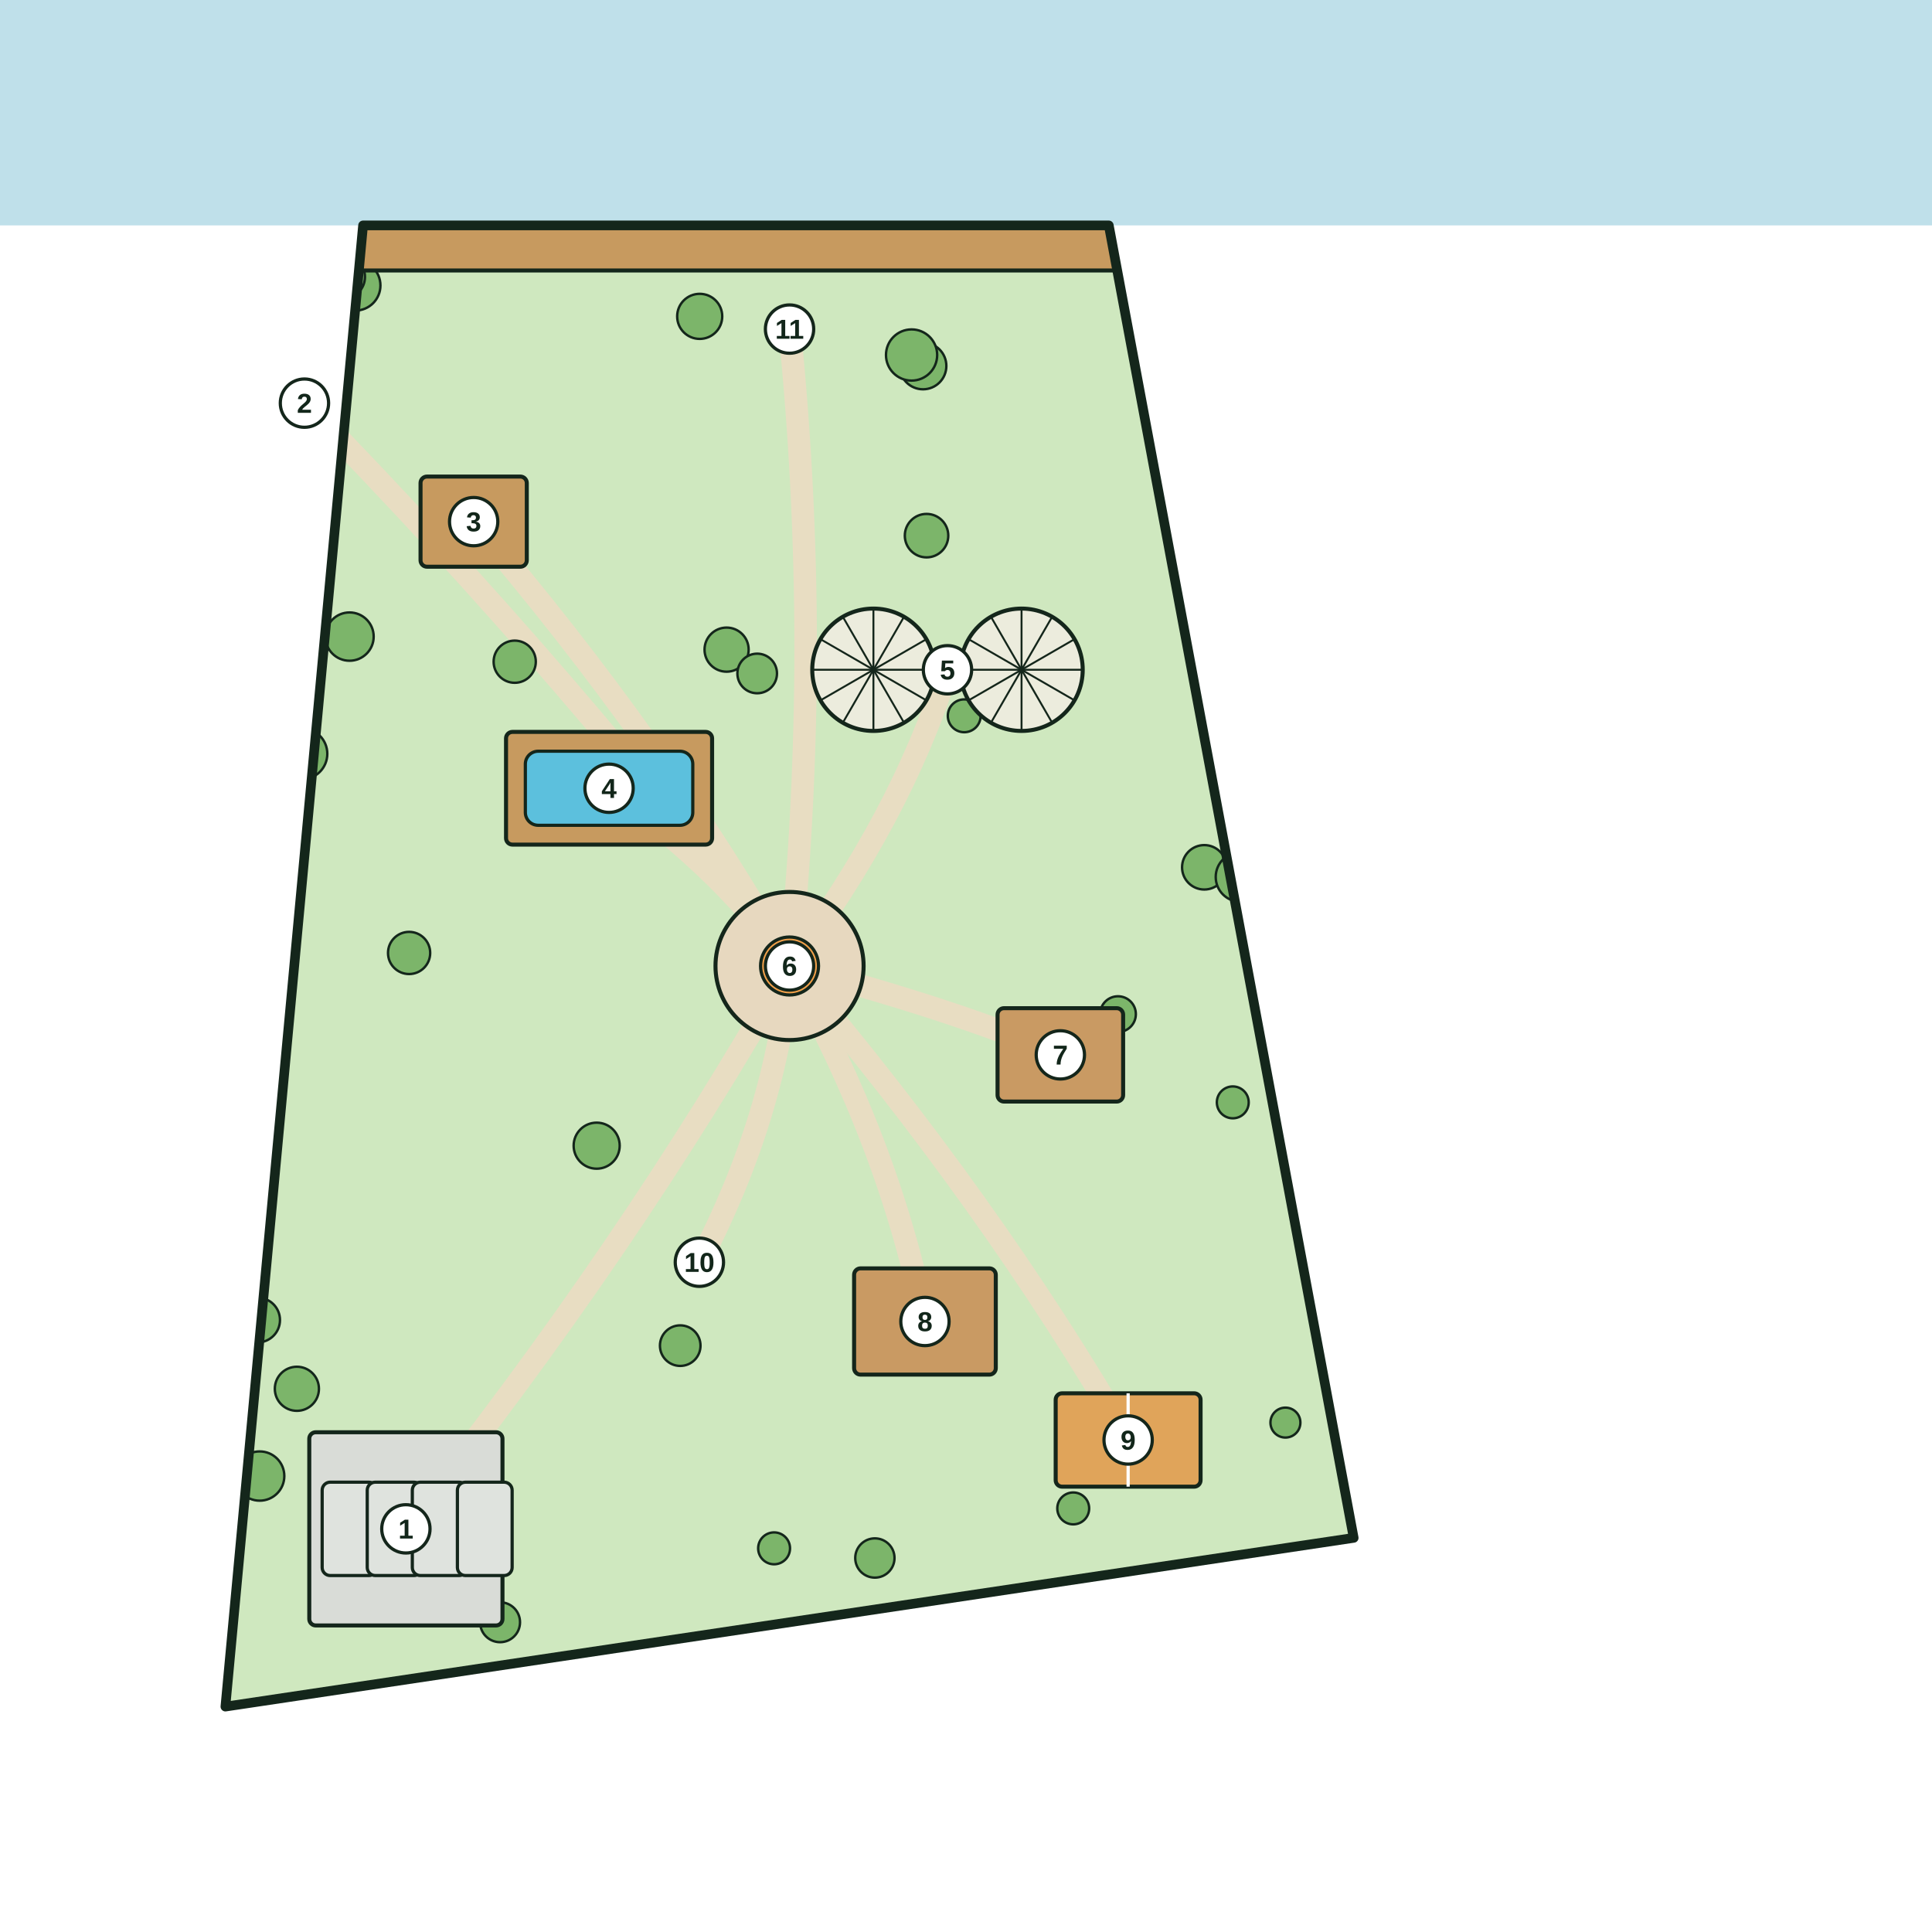
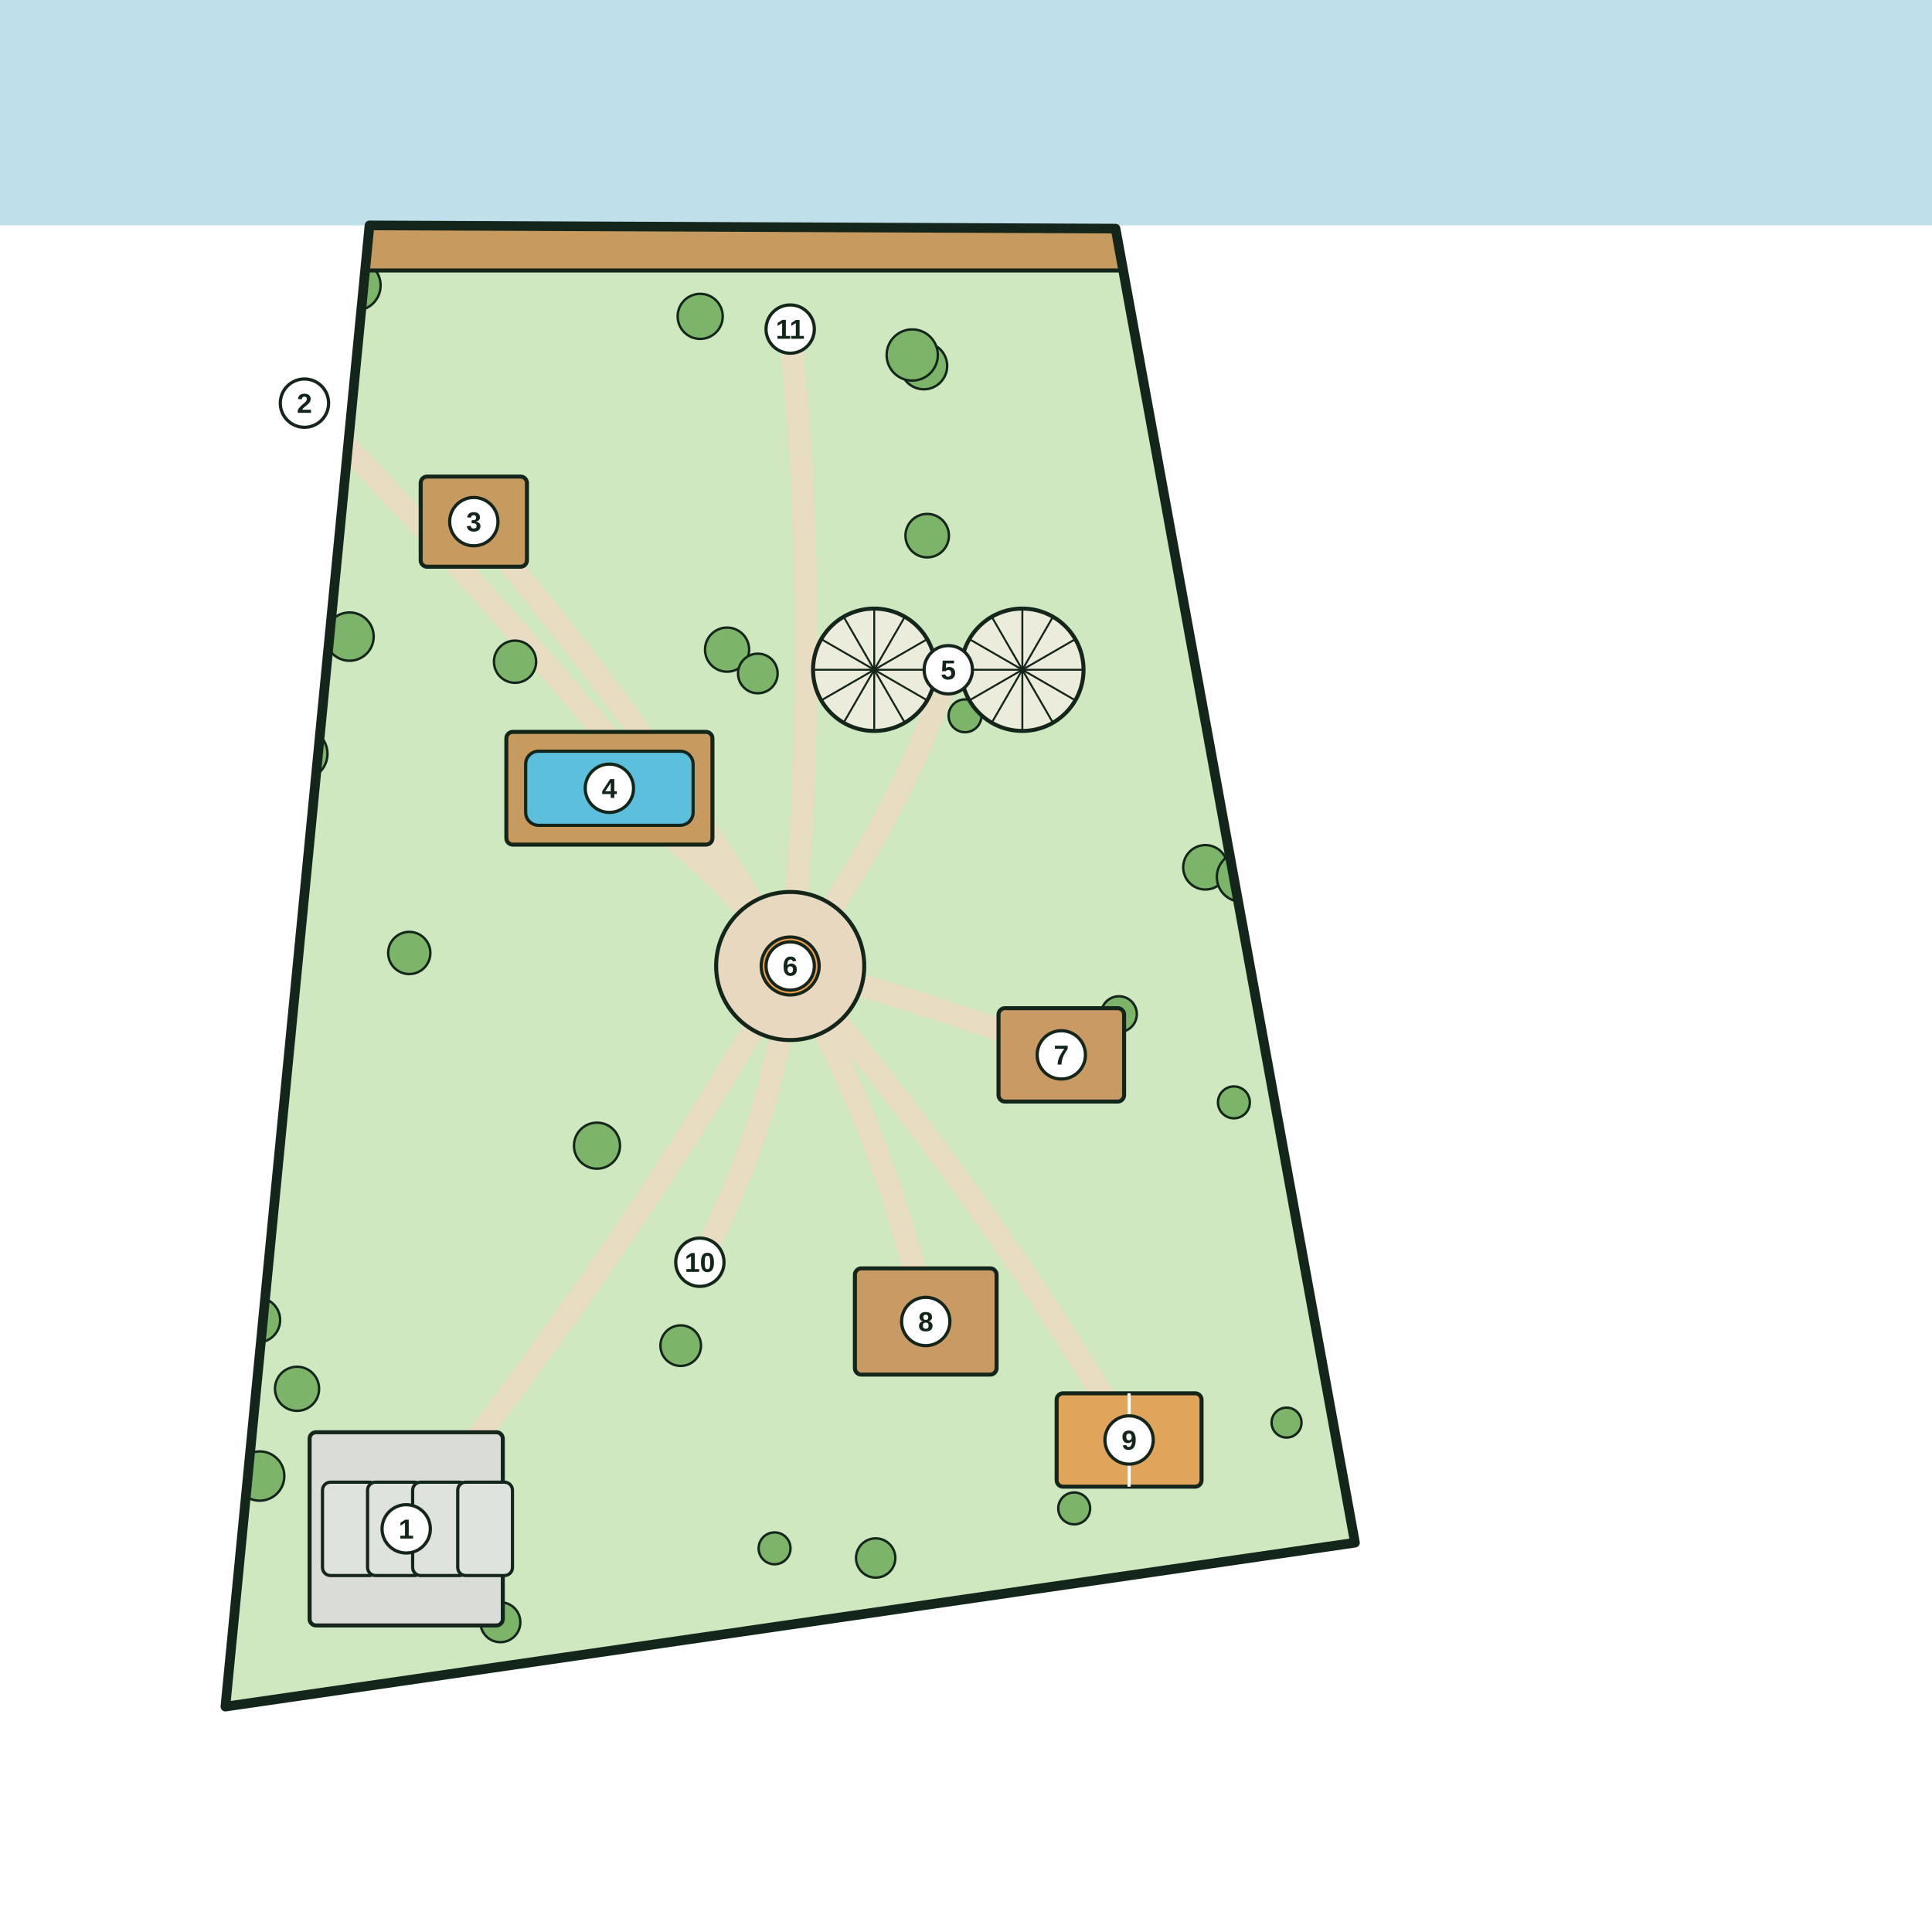
<svg xmlns="http://www.w3.org/2000/svg" width="1200" height="1200" viewBox="0 0 1200 1200" font-family="Arial, sans-serif">
  <rect width="1200" height="1200" fill="#ffffff" />
  <rect x="0" y="0" width="1200" height="140" fill="#bfe0ea" />
  <clipPath id="lot">
-     <polygon points="225.5,140.0 688.7,140.0 840.8,955.2 140.0,1060.0" />
+     <polygon points="229.5,140.0 692.9,142.0 841.6,958.2 140.0,1060.0" />
  </clipPath>
-   <polygon points="225.5,140.0 688.7,140.0 840.8,955.2 140.0,1060.0" fill="#cfe8bf" />
+   <polygon points="229.5,140.0 692.9,142.0 841.6,958.2 140.0,1060.0" fill="#cfe8bf" />
  <g clip-path="url(#lot)">
-     <path d="M490.4,600.0 Q391.3,774.8 252.1,949.6" stroke="#e8ddc2" stroke-width="14" fill="none" stroke-linecap="round" />
-     <path d="M490.4,600.0 Q359.7,425.2 189.1,250.4" stroke="#e8ddc2" stroke-width="14" fill="none" stroke-linecap="round" />
-     <path d="M490.4,600.0 Q412.3,462.0 294.2,324.0" stroke="#e8ddc2" stroke-width="14" fill="none" stroke-linecap="round" />
-     <path d="M490.4,600.0 Q454.4,544.8 378.3,489.6" stroke="#e8ddc2" stroke-width="14" fill="none" stroke-linecap="round" />
-     <path d="M490.4,600.0 Q559.5,508.0 588.5,416.0" stroke="#e8ddc2" stroke-width="14" fill="none" stroke-linecap="round" />
-     <path d="M490.4,600.0 Q510.4,600.0 490.4,600.0" stroke="#e8ddc2" stroke-width="14" fill="none" stroke-linecap="round" />
-     <path d="M490.4,600.0 Q594.5,627.6 658.6,655.2" stroke="#e8ddc2" stroke-width="14" fill="none" stroke-linecap="round" />
-     <path d="M490.4,600.0 Q552.5,710.4 574.5,820.8" stroke="#e8ddc2" stroke-width="14" fill="none" stroke-linecap="round" />
-     <path d="M490.4,600.0 Q615.5,747.2 700.7,894.4" stroke="#e8ddc2" stroke-width="14" fill="none" stroke-linecap="round" />
-     <path d="M490.4,600.0 Q482.4,692.0 434.4,784.0" stroke="#e8ddc2" stroke-width="14" fill="none" stroke-linecap="round" />
-     <path d="M490.4,600.0 Q510.4,402.2 490.4,204.4" stroke="#e8ddc2" stroke-width="14" fill="none" stroke-linecap="round" />
-     <circle cx="817.0" cy="545.0" r="12.3" fill="#7cb56a" stroke="#14261b" stroke-width="1.5" />
-     <circle cx="187.4" cy="468.2" r="15.9" fill="#7cb56a" stroke="#14261b" stroke-width="1.5" />
-     <circle cx="791.5" cy="547.6" r="11.7" fill="#7cb56a" stroke="#14261b" stroke-width="1.5" />
+     <path d="M490.8,600.0 Q391.5,774.8 252.3,949.6" stroke="#e8ddc2" stroke-width="14" fill="none" stroke-linecap="round" />
+     <path d="M490.8,600.0 Q359.9,425.2 189.1,250.4" stroke="#e8ddc2" stroke-width="14" fill="none" stroke-linecap="round" />
+     <path d="M490.8,600.0 Q412.6,462.0 294.3,324.0" stroke="#e8ddc2" stroke-width="14" fill="none" stroke-linecap="round" />
+     <path d="M490.8,600.0 Q454.7,544.8 378.5,489.6" stroke="#e8ddc2" stroke-width="14" fill="none" stroke-linecap="round" />
+     <path d="M490.8,600.0 Q559.9,508.0 589.0,416.0" stroke="#e8ddc2" stroke-width="14" fill="none" stroke-linecap="round" />
+     <path d="M490.8,600.0 Q510.8,600.0 490.8,600.0" stroke="#e8ddc2" stroke-width="14" fill="none" stroke-linecap="round" />
+     <path d="M490.8,600.0 Q595.0,627.6 659.2,655.2" stroke="#e8ddc2" stroke-width="14" fill="none" stroke-linecap="round" />
+     <path d="M490.8,600.0 Q552.9,710.4 575.0,820.8" stroke="#e8ddc2" stroke-width="14" fill="none" stroke-linecap="round" />
+     <path d="M490.8,600.0 Q616.0,747.2 701.3,894.4" stroke="#e8ddc2" stroke-width="14" fill="none" stroke-linecap="round" />
+     <path d="M490.8,600.0 Q482.7,692.0 434.7,784.0" stroke="#e8ddc2" stroke-width="14" fill="none" stroke-linecap="round" />
+     <path d="M490.8,600.0 Q510.8,402.2 490.8,204.4" stroke="#e8ddc2" stroke-width="14" fill="none" stroke-linecap="round" />
+     <circle cx="817.7" cy="545.0" r="12.3" fill="#7cb56a" stroke="#14261b" stroke-width="1.5" />
+     <circle cx="187.5" cy="468.2" r="15.9" fill="#7cb56a" stroke="#14261b" stroke-width="1.5" />
+     <circle cx="792.2" cy="547.6" r="11.7" fill="#7cb56a" stroke="#14261b" stroke-width="1.5" />
    <circle cx="161.3" cy="916.8" r="15.3" fill="#7cb56a" stroke="#14261b" stroke-width="1.5" />
-     <circle cx="451.3" cy="403.5" r="13.7" fill="#7cb56a" stroke="#14261b" stroke-width="1.5" />
-     <circle cx="184.4" cy="862.6" r="13.7" fill="#7cb56a" stroke="#14261b" stroke-width="1.5" />
-     <circle cx="273.2" cy="935.7" r="12.5" fill="#7cb56a" stroke="#14261b" stroke-width="1.5" />
-     <circle cx="588.6" cy="1055.2" r="13.7" fill="#7cb56a" stroke="#14261b" stroke-width="1.5" />
-     <circle cx="548.8" cy="1059.3" r="13.0" fill="#7cb56a" stroke="#14261b" stroke-width="1.5" />
+     <circle cx="451.6" cy="403.5" r="13.7" fill="#7cb56a" stroke="#14261b" stroke-width="1.5" />
+     <circle cx="184.5" cy="862.6" r="13.7" fill="#7cb56a" stroke="#14261b" stroke-width="1.5" />
+     <circle cx="273.4" cy="935.7" r="12.5" fill="#7cb56a" stroke="#14261b" stroke-width="1.5" />
+     <circle cx="589.0" cy="1055.2" r="13.7" fill="#7cb56a" stroke="#14261b" stroke-width="1.5" />
+     <circle cx="549.3" cy="1059.3" r="13.0" fill="#7cb56a" stroke="#14261b" stroke-width="1.5" />
    <circle cx="140.7" cy="549.9" r="13.3" fill="#7cb56a" stroke="#14261b" stroke-width="1.5" />
    <circle cx="170.9" cy="233.0" r="10.3" fill="#7cb56a" stroke="#14261b" stroke-width="1.5" />
-     <circle cx="694.4" cy="629.9" r="11.1" fill="#7cb56a" stroke="#14261b" stroke-width="1.5" />
+     <circle cx="695.0" cy="629.9" r="11.1" fill="#7cb56a" stroke="#14261b" stroke-width="1.5" />
    <circle cx="160.9" cy="297.0" r="15.0" fill="#7cb56a" stroke="#14261b" stroke-width="1.5" />
-     <circle cx="254.1" cy="591.9" r="13.1" fill="#7cb56a" stroke="#14261b" stroke-width="1.5" />
-     <circle cx="310.6" cy="1007.6" r="12.4" fill="#7cb56a" stroke="#14261b" stroke-width="1.5" />
-     <circle cx="598.9" cy="444.6" r="10.2" fill="#7cb56a" stroke="#14261b" stroke-width="1.5" />
-     <circle cx="575.5" cy="332.7" r="13.5" fill="#7cb56a" stroke="#14261b" stroke-width="1.5" />
-     <circle cx="602.4" cy="1022.1" r="13.8" fill="#7cb56a" stroke="#14261b" stroke-width="1.5" />
-     <circle cx="480.8" cy="961.7" r="9.9" fill="#7cb56a" stroke="#14261b" stroke-width="1.5" />
-     <circle cx="319.7" cy="411.0" r="13.1" fill="#7cb56a" stroke="#14261b" stroke-width="1.5" />
-     <circle cx="748.0" cy="538.7" r="13.8" fill="#7cb56a" stroke="#14261b" stroke-width="1.5" />
-     <circle cx="220.7" cy="177.3" r="15.6" fill="#7cb56a" stroke="#14261b" stroke-width="1.5" />
-     <circle cx="666.6" cy="936.9" r="9.9" fill="#7cb56a" stroke="#14261b" stroke-width="1.5" />
-     <circle cx="770.5" cy="544.7" r="15.4" fill="#7cb56a" stroke="#14261b" stroke-width="1.5" />
-     <circle cx="434.6" cy="196.5" r="14.0" fill="#7cb56a" stroke="#14261b" stroke-width="1.5" />
-     <circle cx="213.2" cy="172.0" r="13.5" fill="#7cb56a" stroke="#14261b" stroke-width="1.5" />
-     <circle cx="798.4" cy="883.6" r="9.3" fill="#7cb56a" stroke="#14261b" stroke-width="1.5" />
-     <circle cx="794.3" cy="566.5" r="11.0" fill="#7cb56a" stroke="#14261b" stroke-width="1.5" />
-     <circle cx="422.5" cy="835.8" r="12.6" fill="#7cb56a" stroke="#14261b" stroke-width="1.5" />
-     <circle cx="370.6" cy="711.6" r="14.3" fill="#7cb56a" stroke="#14261b" stroke-width="1.5" />
-     <circle cx="543.4" cy="967.7" r="12.2" fill="#7cb56a" stroke="#14261b" stroke-width="1.5" />
+     <circle cx="254.2" cy="591.9" r="13.1" fill="#7cb56a" stroke="#14261b" stroke-width="1.5" />
+     <circle cx="310.8" cy="1007.6" r="12.4" fill="#7cb56a" stroke="#14261b" stroke-width="1.5" />
+     <circle cx="599.4" cy="444.6" r="10.2" fill="#7cb56a" stroke="#14261b" stroke-width="1.5" />
+     <circle cx="575.9" cy="332.7" r="13.5" fill="#7cb56a" stroke="#14261b" stroke-width="1.5" />
+     <circle cx="602.9" cy="1022.1" r="13.8" fill="#7cb56a" stroke="#14261b" stroke-width="1.5" />
+     <circle cx="481.1" cy="961.7" r="9.9" fill="#7cb56a" stroke="#14261b" stroke-width="1.5" />
+     <circle cx="319.9" cy="411.0" r="13.1" fill="#7cb56a" stroke="#14261b" stroke-width="1.5" />
+     <circle cx="748.7" cy="538.7" r="13.8" fill="#7cb56a" stroke="#14261b" stroke-width="1.5" />
+     <circle cx="220.8" cy="177.3" r="15.6" fill="#7cb56a" stroke="#14261b" stroke-width="1.5" />
+     <circle cx="667.2" cy="936.9" r="9.9" fill="#7cb56a" stroke="#14261b" stroke-width="1.5" />
+     <circle cx="771.2" cy="544.7" r="15.4" fill="#7cb56a" stroke="#14261b" stroke-width="1.5" />
+     <circle cx="434.9" cy="196.5" r="14.0" fill="#7cb56a" stroke="#14261b" stroke-width="1.5" />
+     <circle cx="213.3" cy="172.0" r="13.5" fill="#7cb56a" stroke="#14261b" stroke-width="1.5" />
+     <circle cx="799.1" cy="883.6" r="9.3" fill="#7cb56a" stroke="#14261b" stroke-width="1.5" />
+     <circle cx="795.0" cy="566.5" r="11.0" fill="#7cb56a" stroke="#14261b" stroke-width="1.5" />
+     <circle cx="422.8" cy="835.8" r="12.6" fill="#7cb56a" stroke="#14261b" stroke-width="1.5" />
+     <circle cx="370.8" cy="711.6" r="14.3" fill="#7cb56a" stroke="#14261b" stroke-width="1.5" />
+     <circle cx="543.9" cy="967.7" r="12.2" fill="#7cb56a" stroke="#14261b" stroke-width="1.5" />
    <circle cx="154.8" cy="182.6" r="9.6" fill="#7cb56a" stroke="#14261b" stroke-width="1.5" />
-     <circle cx="160.0" cy="819.9" r="13.9" fill="#7cb56a" stroke="#14261b" stroke-width="1.5" />
-     <circle cx="765.7" cy="684.7" r="9.9" fill="#7cb56a" stroke="#14261b" stroke-width="1.5" />
+     <circle cx="160.1" cy="819.9" r="13.9" fill="#7cb56a" stroke="#14261b" stroke-width="1.5" />
+     <circle cx="766.4" cy="684.7" r="9.9" fill="#7cb56a" stroke="#14261b" stroke-width="1.5" />
    <circle cx="217.1" cy="395.4" r="15.0" fill="#7cb56a" stroke="#14261b" stroke-width="1.5" />
-     <circle cx="295.4" cy="1053.3" r="13.7" fill="#7cb56a" stroke="#14261b" stroke-width="1.5" />
-     <circle cx="573.3" cy="227.3" r="14.5" fill="#7cb56a" stroke="#14261b" stroke-width="1.5" />
-     <circle cx="796.2" cy="543.6" r="13.1" fill="#7cb56a" stroke="#14261b" stroke-width="1.5" />
-     <circle cx="566.2" cy="220.5" r="15.9" fill="#7cb56a" stroke="#14261b" stroke-width="1.5" />
-     <circle cx="470.3" cy="418.3" r="12.3" fill="#7cb56a" stroke="#14261b" stroke-width="1.5" />
-     <rect x="224.1" y="138.0" width="532.6" height="30" fill="#c79a5f" stroke="#14261b" stroke-width="2.5" />
-     <rect x="192.1" y="889.6" width="120.0" height="120.0" rx="4" fill="#d9dcd7" stroke="#14261b" stroke-width="2.5" />
-     <rect x="200.1" y="920.6" width="34" height="58" rx="5" fill="#dfe3de" stroke="#14261b" stroke-width="2" />
-     <rect x="228.1" y="920.6" width="34" height="58" rx="5" fill="#dfe3de" stroke="#14261b" stroke-width="2" />
-     <rect x="256.1" y="920.6" width="34" height="58" rx="5" fill="#dfe3de" stroke="#14261b" stroke-width="2" />
-     <rect x="284.1" y="920.6" width="34" height="58" rx="5" fill="#dfe3de" stroke="#14261b" stroke-width="2" />
-     <rect x="314.3" y="454.6" width="128.0" height="70.0" rx="4" fill="#c79a5f" stroke="#14261b" stroke-width="2.5" />
-     <rect x="326.3" y="466.6" width="104" height="46" rx="8" fill="#5cc0dd" stroke="#14261b" stroke-width="2" />
-     <circle cx="542.5" cy="416.0" r="38" fill="#ececdd" stroke="#14261b" stroke-width="2.5" />
-     <line x1="542.5" y1="416.0" x2="580.5" y2="416.0" stroke="#14261b" stroke-width="1.2" />
-     <line x1="542.5" y1="416.0" x2="575.4" y2="435.0" stroke="#14261b" stroke-width="1.2" />
-     <line x1="542.5" y1="416.0" x2="561.5" y2="448.9" stroke="#14261b" stroke-width="1.2" />
-     <line x1="542.5" y1="416.0" x2="542.5" y2="454.0" stroke="#14261b" stroke-width="1.2" />
-     <line x1="542.5" y1="416.0" x2="523.5" y2="448.9" stroke="#14261b" stroke-width="1.2" />
-     <line x1="542.5" y1="416.0" x2="509.6" y2="435.0" stroke="#14261b" stroke-width="1.2" />
-     <line x1="542.5" y1="416.0" x2="504.5" y2="416.0" stroke="#14261b" stroke-width="1.2" />
-     <line x1="542.5" y1="416.0" x2="509.6" y2="397.0" stroke="#14261b" stroke-width="1.2" />
-     <line x1="542.5" y1="416.0" x2="523.5" y2="383.1" stroke="#14261b" stroke-width="1.2" />
-     <line x1="542.5" y1="416.0" x2="542.5" y2="378.0" stroke="#14261b" stroke-width="1.2" />
-     <line x1="542.5" y1="416.0" x2="561.5" y2="383.1" stroke="#14261b" stroke-width="1.2" />
-     <line x1="542.5" y1="416.0" x2="575.4" y2="397.0" stroke="#14261b" stroke-width="1.2" />
-     <circle cx="634.5" cy="416.0" r="38" fill="#ececdd" stroke="#14261b" stroke-width="2.5" />
-     <line x1="634.5" y1="416.0" x2="672.5" y2="416.0" stroke="#14261b" stroke-width="1.2" />
-     <line x1="634.5" y1="416.0" x2="667.4" y2="435.0" stroke="#14261b" stroke-width="1.2" />
-     <line x1="634.5" y1="416.0" x2="653.5" y2="448.9" stroke="#14261b" stroke-width="1.2" />
-     <line x1="634.5" y1="416.0" x2="634.5" y2="454.0" stroke="#14261b" stroke-width="1.2" />
-     <line x1="634.5" y1="416.0" x2="615.5" y2="448.9" stroke="#14261b" stroke-width="1.2" />
-     <line x1="634.5" y1="416.0" x2="601.6" y2="435.0" stroke="#14261b" stroke-width="1.2" />
-     <line x1="634.5" y1="416.0" x2="596.5" y2="416.0" stroke="#14261b" stroke-width="1.2" />
-     <line x1="634.5" y1="416.0" x2="601.6" y2="397.0" stroke="#14261b" stroke-width="1.2" />
-     <line x1="634.5" y1="416.0" x2="615.5" y2="383.1" stroke="#14261b" stroke-width="1.2" />
-     <line x1="634.5" y1="416.0" x2="634.5" y2="378.0" stroke="#14261b" stroke-width="1.2" />
-     <line x1="634.5" y1="416.0" x2="653.5" y2="383.1" stroke="#14261b" stroke-width="1.2" />
-     <line x1="634.5" y1="416.0" x2="667.4" y2="397.0" stroke="#14261b" stroke-width="1.2" />
-     <circle cx="490.4" cy="600.0" r="46" fill="#e7d8bf" stroke="#14261b" stroke-width="2.5" />
-     <circle cx="490.4" cy="600.0" r="18" fill="#f0a04a" stroke="#14261b" stroke-width="2" />
-     <rect x="619.6" y="626.2" width="78.0" height="58.0" rx="4" fill="#c99a63" stroke="#14261b" stroke-width="2.5" />
-     <rect x="530.5" y="787.8" width="88.0" height="66.0" rx="4" fill="#c99a63" stroke="#14261b" stroke-width="2.5" />
-     <rect x="261.2" y="296.0" width="66.0" height="56.0" rx="4" fill="#c79a5f" stroke="#14261b" stroke-width="2.5" />
-     <rect x="655.7" y="865.4" width="90.0" height="58.0" rx="4" fill="#e0a45a" stroke="#14261b" stroke-width="2.5" />
-     <line x1="700.7" y1="865.4" x2="700.7" y2="923.4" stroke="#fff" stroke-width="2" />
-     <circle cx="700.7" cy="894.4" r="12" fill="none" stroke="#fff" stroke-width="2" />
+     <circle cx="295.6" cy="1053.3" r="13.7" fill="#7cb56a" stroke="#14261b" stroke-width="1.5" />
+     <circle cx="573.8" cy="227.3" r="14.5" fill="#7cb56a" stroke="#14261b" stroke-width="1.5" />
+     <circle cx="796.9" cy="543.6" r="13.1" fill="#7cb56a" stroke="#14261b" stroke-width="1.5" />
+     <circle cx="566.6" cy="220.5" r="15.9" fill="#7cb56a" stroke="#14261b" stroke-width="1.5" />
+     <circle cx="470.7" cy="418.3" r="12.3" fill="#7cb56a" stroke="#14261b" stroke-width="1.5" />
+     <rect x="224.2" y="138.0" width="533.2" height="30" fill="#c79a5f" stroke="#14261b" stroke-width="2.5" />
+     <rect x="192.3" y="889.6" width="120.0" height="120.0" rx="4" fill="#d9dcd7" stroke="#14261b" stroke-width="2.5" />
+     <rect x="200.3" y="920.6" width="34" height="58" rx="5" fill="#dfe3de" stroke="#14261b" stroke-width="2" />
+     <rect x="228.3" y="920.6" width="34" height="58" rx="5" fill="#dfe3de" stroke="#14261b" stroke-width="2" />
+     <rect x="256.3" y="920.6" width="34" height="58" rx="5" fill="#dfe3de" stroke="#14261b" stroke-width="2" />
+     <rect x="284.3" y="920.6" width="34" height="58" rx="5" fill="#dfe3de" stroke="#14261b" stroke-width="2" />
+     <rect x="314.5" y="454.6" width="128.0" height="70.0" rx="4" fill="#c79a5f" stroke="#14261b" stroke-width="2.5" />
+     <rect x="326.5" y="466.6" width="104" height="46" rx="8" fill="#5cc0dd" stroke="#14261b" stroke-width="2" />
+     <circle cx="543.0" cy="416.0" r="38" fill="#ececdd" stroke="#14261b" stroke-width="2.5" />
+     <line x1="543.0" y1="416.0" x2="581.0" y2="416.0" stroke="#14261b" stroke-width="1.2" />
+     <line x1="543.0" y1="416.0" x2="575.9" y2="435.0" stroke="#14261b" stroke-width="1.2" />
+     <line x1="543.0" y1="416.0" x2="562.0" y2="448.9" stroke="#14261b" stroke-width="1.2" />
+     <line x1="543.0" y1="416.0" x2="543.0" y2="454.0" stroke="#14261b" stroke-width="1.2" />
+     <line x1="543.0" y1="416.0" x2="524.0" y2="448.9" stroke="#14261b" stroke-width="1.2" />
+     <line x1="543.0" y1="416.0" x2="510.1" y2="435.0" stroke="#14261b" stroke-width="1.2" />
+     <line x1="543.0" y1="416.0" x2="505.0" y2="416.0" stroke="#14261b" stroke-width="1.2" />
+     <line x1="543.0" y1="416.0" x2="510.1" y2="397.0" stroke="#14261b" stroke-width="1.2" />
+     <line x1="543.0" y1="416.0" x2="524.0" y2="383.1" stroke="#14261b" stroke-width="1.2" />
+     <line x1="543.0" y1="416.0" x2="543.0" y2="378.0" stroke="#14261b" stroke-width="1.2" />
+     <line x1="543.0" y1="416.0" x2="562.0" y2="383.1" stroke="#14261b" stroke-width="1.2" />
+     <line x1="543.0" y1="416.0" x2="575.9" y2="397.0" stroke="#14261b" stroke-width="1.2" />
+     <circle cx="635.0" cy="416.0" r="38" fill="#ececdd" stroke="#14261b" stroke-width="2.5" />
+     <line x1="635.0" y1="416.0" x2="673.0" y2="416.0" stroke="#14261b" stroke-width="1.2" />
+     <line x1="635.0" y1="416.0" x2="667.9" y2="435.0" stroke="#14261b" stroke-width="1.2" />
+     <line x1="635.0" y1="416.0" x2="654.0" y2="448.9" stroke="#14261b" stroke-width="1.2" />
+     <line x1="635.0" y1="416.0" x2="635.0" y2="454.0" stroke="#14261b" stroke-width="1.2" />
+     <line x1="635.0" y1="416.0" x2="616.0" y2="448.9" stroke="#14261b" stroke-width="1.2" />
+     <line x1="635.0" y1="416.0" x2="602.1" y2="435.0" stroke="#14261b" stroke-width="1.2" />
+     <line x1="635.0" y1="416.0" x2="597.0" y2="416.0" stroke="#14261b" stroke-width="1.2" />
+     <line x1="635.0" y1="416.0" x2="602.1" y2="397.0" stroke="#14261b" stroke-width="1.2" />
+     <line x1="635.0" y1="416.0" x2="616.0" y2="383.1" stroke="#14261b" stroke-width="1.2" />
+     <line x1="635.0" y1="416.0" x2="635.0" y2="378.0" stroke="#14261b" stroke-width="1.2" />
+     <line x1="635.0" y1="416.0" x2="654.0" y2="383.1" stroke="#14261b" stroke-width="1.2" />
+     <line x1="635.0" y1="416.0" x2="667.9" y2="397.0" stroke="#14261b" stroke-width="1.2" />
+     <circle cx="490.8" cy="600.0" r="46" fill="#e7d8bf" stroke="#14261b" stroke-width="2.5" />
+     <circle cx="490.8" cy="600.0" r="18" fill="#f0a04a" stroke="#14261b" stroke-width="2" />
+     <rect x="620.2" y="626.2" width="78.0" height="58.0" rx="4" fill="#c99a63" stroke="#14261b" stroke-width="2.5" />
+     <rect x="531.0" y="787.8" width="88.0" height="66.0" rx="4" fill="#c99a63" stroke="#14261b" stroke-width="2.5" />
+     <rect x="261.3" y="296.0" width="66.0" height="56.0" rx="4" fill="#c79a5f" stroke="#14261b" stroke-width="2.5" />
+     <rect x="656.3" y="865.4" width="90.0" height="58.0" rx="4" fill="#e0a45a" stroke="#14261b" stroke-width="2.5" />
+     <line x1="701.3" y1="865.4" x2="701.3" y2="923.4" stroke="#fff" stroke-width="2" />
+     <circle cx="701.3" cy="894.4" r="12" fill="none" stroke="#fff" stroke-width="2" />
    <rect x="168.1" y="233.4" width="42.0" height="34.0" rx="4" fill="#cdbcda" stroke="#14261b" stroke-width="2.5" />
  </g>
-   <polygon points="225.5,140.0 688.7,140.0 840.8,955.2 140.0,1060.0" fill="none" stroke="#14261b" stroke-width="6" stroke-linejoin="round" />
-   <circle cx="252.1" cy="949.6" r="15" fill="#fff" stroke="#14261b" stroke-width="2" />
-   <text x="252.1" y="955.6" font-size="17" fill="#12261a" text-anchor="middle" font-weight="700">1</text>
+   <polygon points="229.5,140.0 692.9,142.0 841.6,958.2 140.0,1060.0" fill="none" stroke="#14261b" stroke-width="6" stroke-linejoin="round" />
+   <circle cx="252.3" cy="949.6" r="15" fill="#fff" stroke="#14261b" stroke-width="2" />
+   <text x="252.3" y="955.6" font-size="17" fill="#12261a" text-anchor="middle" font-weight="700">1</text>
  <circle cx="189.1" cy="250.4" r="15" fill="#fff" stroke="#14261b" stroke-width="2" />
  <text x="189.1" y="256.4" font-size="17" fill="#12261a" text-anchor="middle" font-weight="700">2</text>
-   <circle cx="294.2" cy="324.0" r="15" fill="#fff" stroke="#14261b" stroke-width="2" />
-   <text x="294.2" y="330.0" font-size="17" fill="#12261a" text-anchor="middle" font-weight="700">3</text>
-   <circle cx="378.3" cy="489.6" r="15" fill="#fff" stroke="#14261b" stroke-width="2" />
-   <text x="378.3" y="495.6" font-size="17" fill="#12261a" text-anchor="middle" font-weight="700">4</text>
-   <circle cx="588.5" cy="416.0" r="15" fill="#fff" stroke="#14261b" stroke-width="2" />
-   <text x="588.5" y="422.0" font-size="17" fill="#12261a" text-anchor="middle" font-weight="700">5</text>
-   <circle cx="490.4" cy="600.0" r="15" fill="#fff" stroke="#14261b" stroke-width="2" />
-   <text x="490.4" y="606.0" font-size="17" fill="#12261a" text-anchor="middle" font-weight="700">6</text>
-   <circle cx="658.6" cy="655.2" r="15" fill="#fff" stroke="#14261b" stroke-width="2" />
-   <text x="658.6" y="661.2" font-size="17" fill="#12261a" text-anchor="middle" font-weight="700">7</text>
-   <circle cx="574.5" cy="820.8" r="15" fill="#fff" stroke="#14261b" stroke-width="2" />
-   <text x="574.5" y="826.8" font-size="17" fill="#12261a" text-anchor="middle" font-weight="700">8</text>
-   <circle cx="700.7" cy="894.4" r="15" fill="#fff" stroke="#14261b" stroke-width="2" />
-   <text x="700.7" y="900.4" font-size="17" fill="#12261a" text-anchor="middle" font-weight="700">9</text>
-   <circle cx="434.4" cy="784.0" r="15" fill="#fff" stroke="#14261b" stroke-width="2" />
-   <text x="434.4" y="790.0" font-size="17" fill="#12261a" text-anchor="middle" font-weight="700">10</text>
-   <circle cx="490.4" cy="204.4" r="15" fill="#fff" stroke="#14261b" stroke-width="2" />
-   <text x="490.4" y="210.4" font-size="17" fill="#12261a" text-anchor="middle" font-weight="700">11</text>
+   <circle cx="294.3" cy="324.0" r="15" fill="#fff" stroke="#14261b" stroke-width="2" />
+   <text x="294.3" y="330.0" font-size="17" fill="#12261a" text-anchor="middle" font-weight="700">3</text>
+   <circle cx="378.5" cy="489.6" r="15" fill="#fff" stroke="#14261b" stroke-width="2" />
+   <text x="378.5" y="495.6" font-size="17" fill="#12261a" text-anchor="middle" font-weight="700">4</text>
+   <circle cx="589.0" cy="416.0" r="15" fill="#fff" stroke="#14261b" stroke-width="2" />
+   <text x="589.0" y="422.0" font-size="17" fill="#12261a" text-anchor="middle" font-weight="700">5</text>
+   <circle cx="490.8" cy="600.0" r="15" fill="#fff" stroke="#14261b" stroke-width="2" />
+   <text x="490.8" y="606.0" font-size="17" fill="#12261a" text-anchor="middle" font-weight="700">6</text>
+   <circle cx="659.2" cy="655.2" r="15" fill="#fff" stroke="#14261b" stroke-width="2" />
+   <text x="659.2" y="661.2" font-size="17" fill="#12261a" text-anchor="middle" font-weight="700">7</text>
+   <circle cx="575.0" cy="820.8" r="15" fill="#fff" stroke="#14261b" stroke-width="2" />
+   <text x="575.0" y="826.8" font-size="17" fill="#12261a" text-anchor="middle" font-weight="700">8</text>
+   <circle cx="701.3" cy="894.4" r="15" fill="#fff" stroke="#14261b" stroke-width="2" />
+   <text x="701.3" y="900.4" font-size="17" fill="#12261a" text-anchor="middle" font-weight="700">9</text>
+   <circle cx="434.7" cy="784.0" r="15" fill="#fff" stroke="#14261b" stroke-width="2" />
+   <text x="434.7" y="790.0" font-size="17" fill="#12261a" text-anchor="middle" font-weight="700">10</text>
+   <circle cx="490.8" cy="204.4" r="15" fill="#fff" stroke="#14261b" stroke-width="2" />
+   <text x="490.8" y="210.4" font-size="17" fill="#12261a" text-anchor="middle" font-weight="700">11</text>
</svg>
